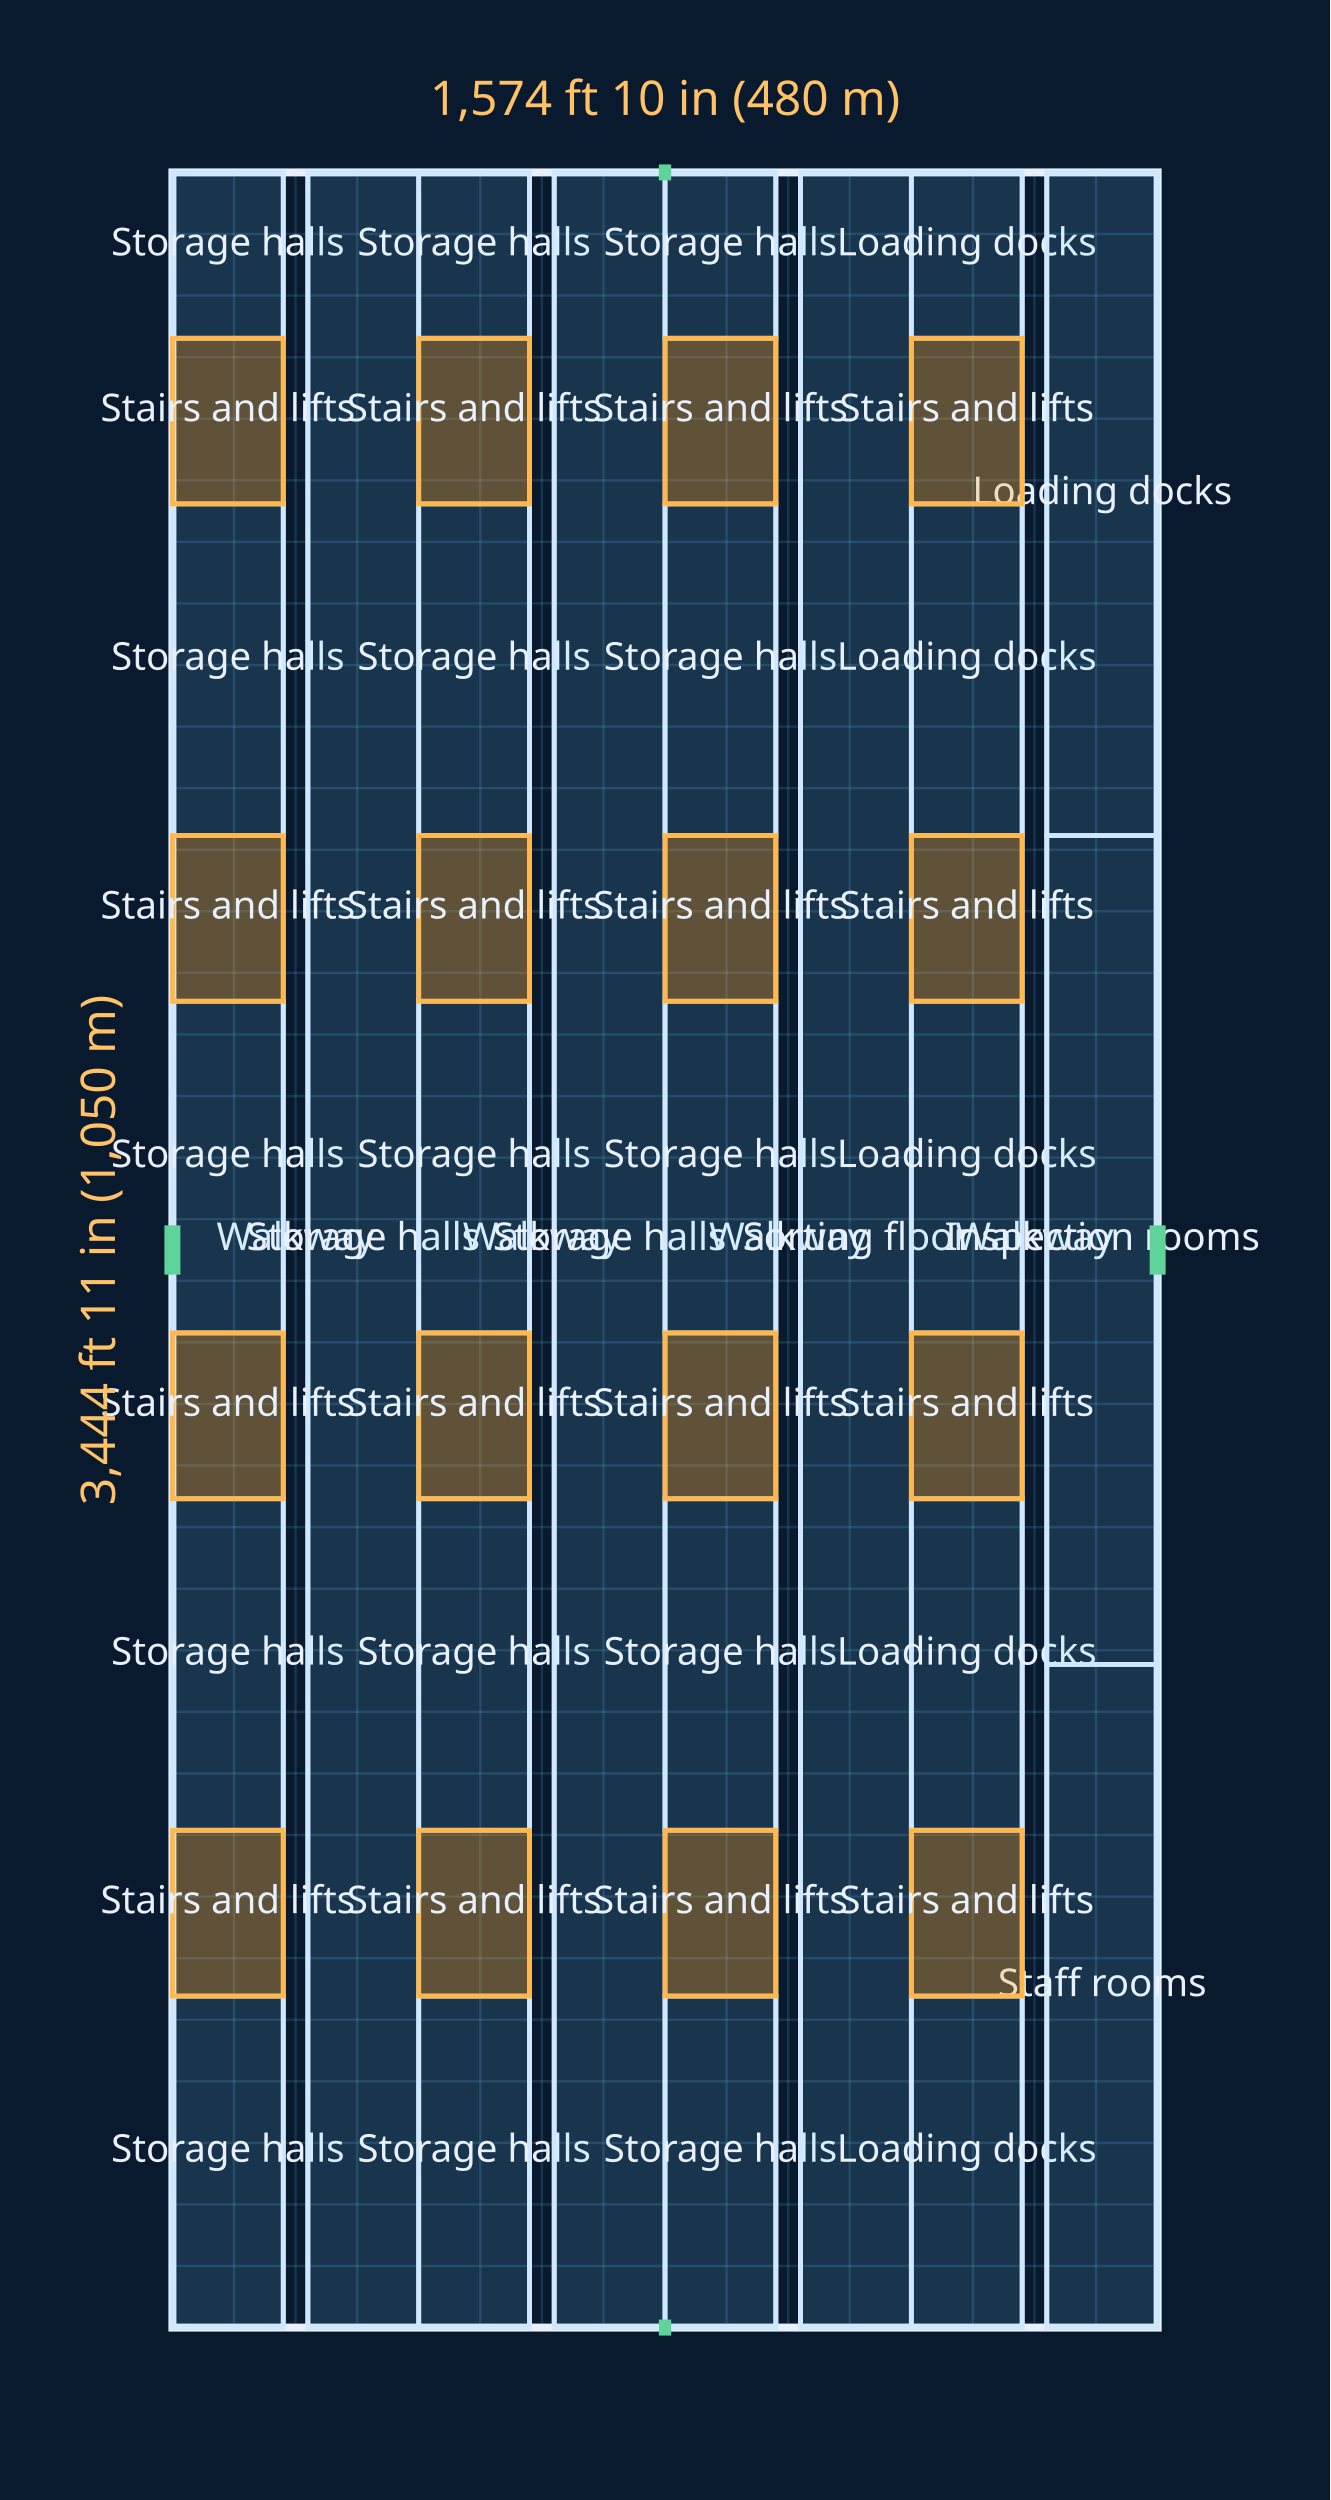
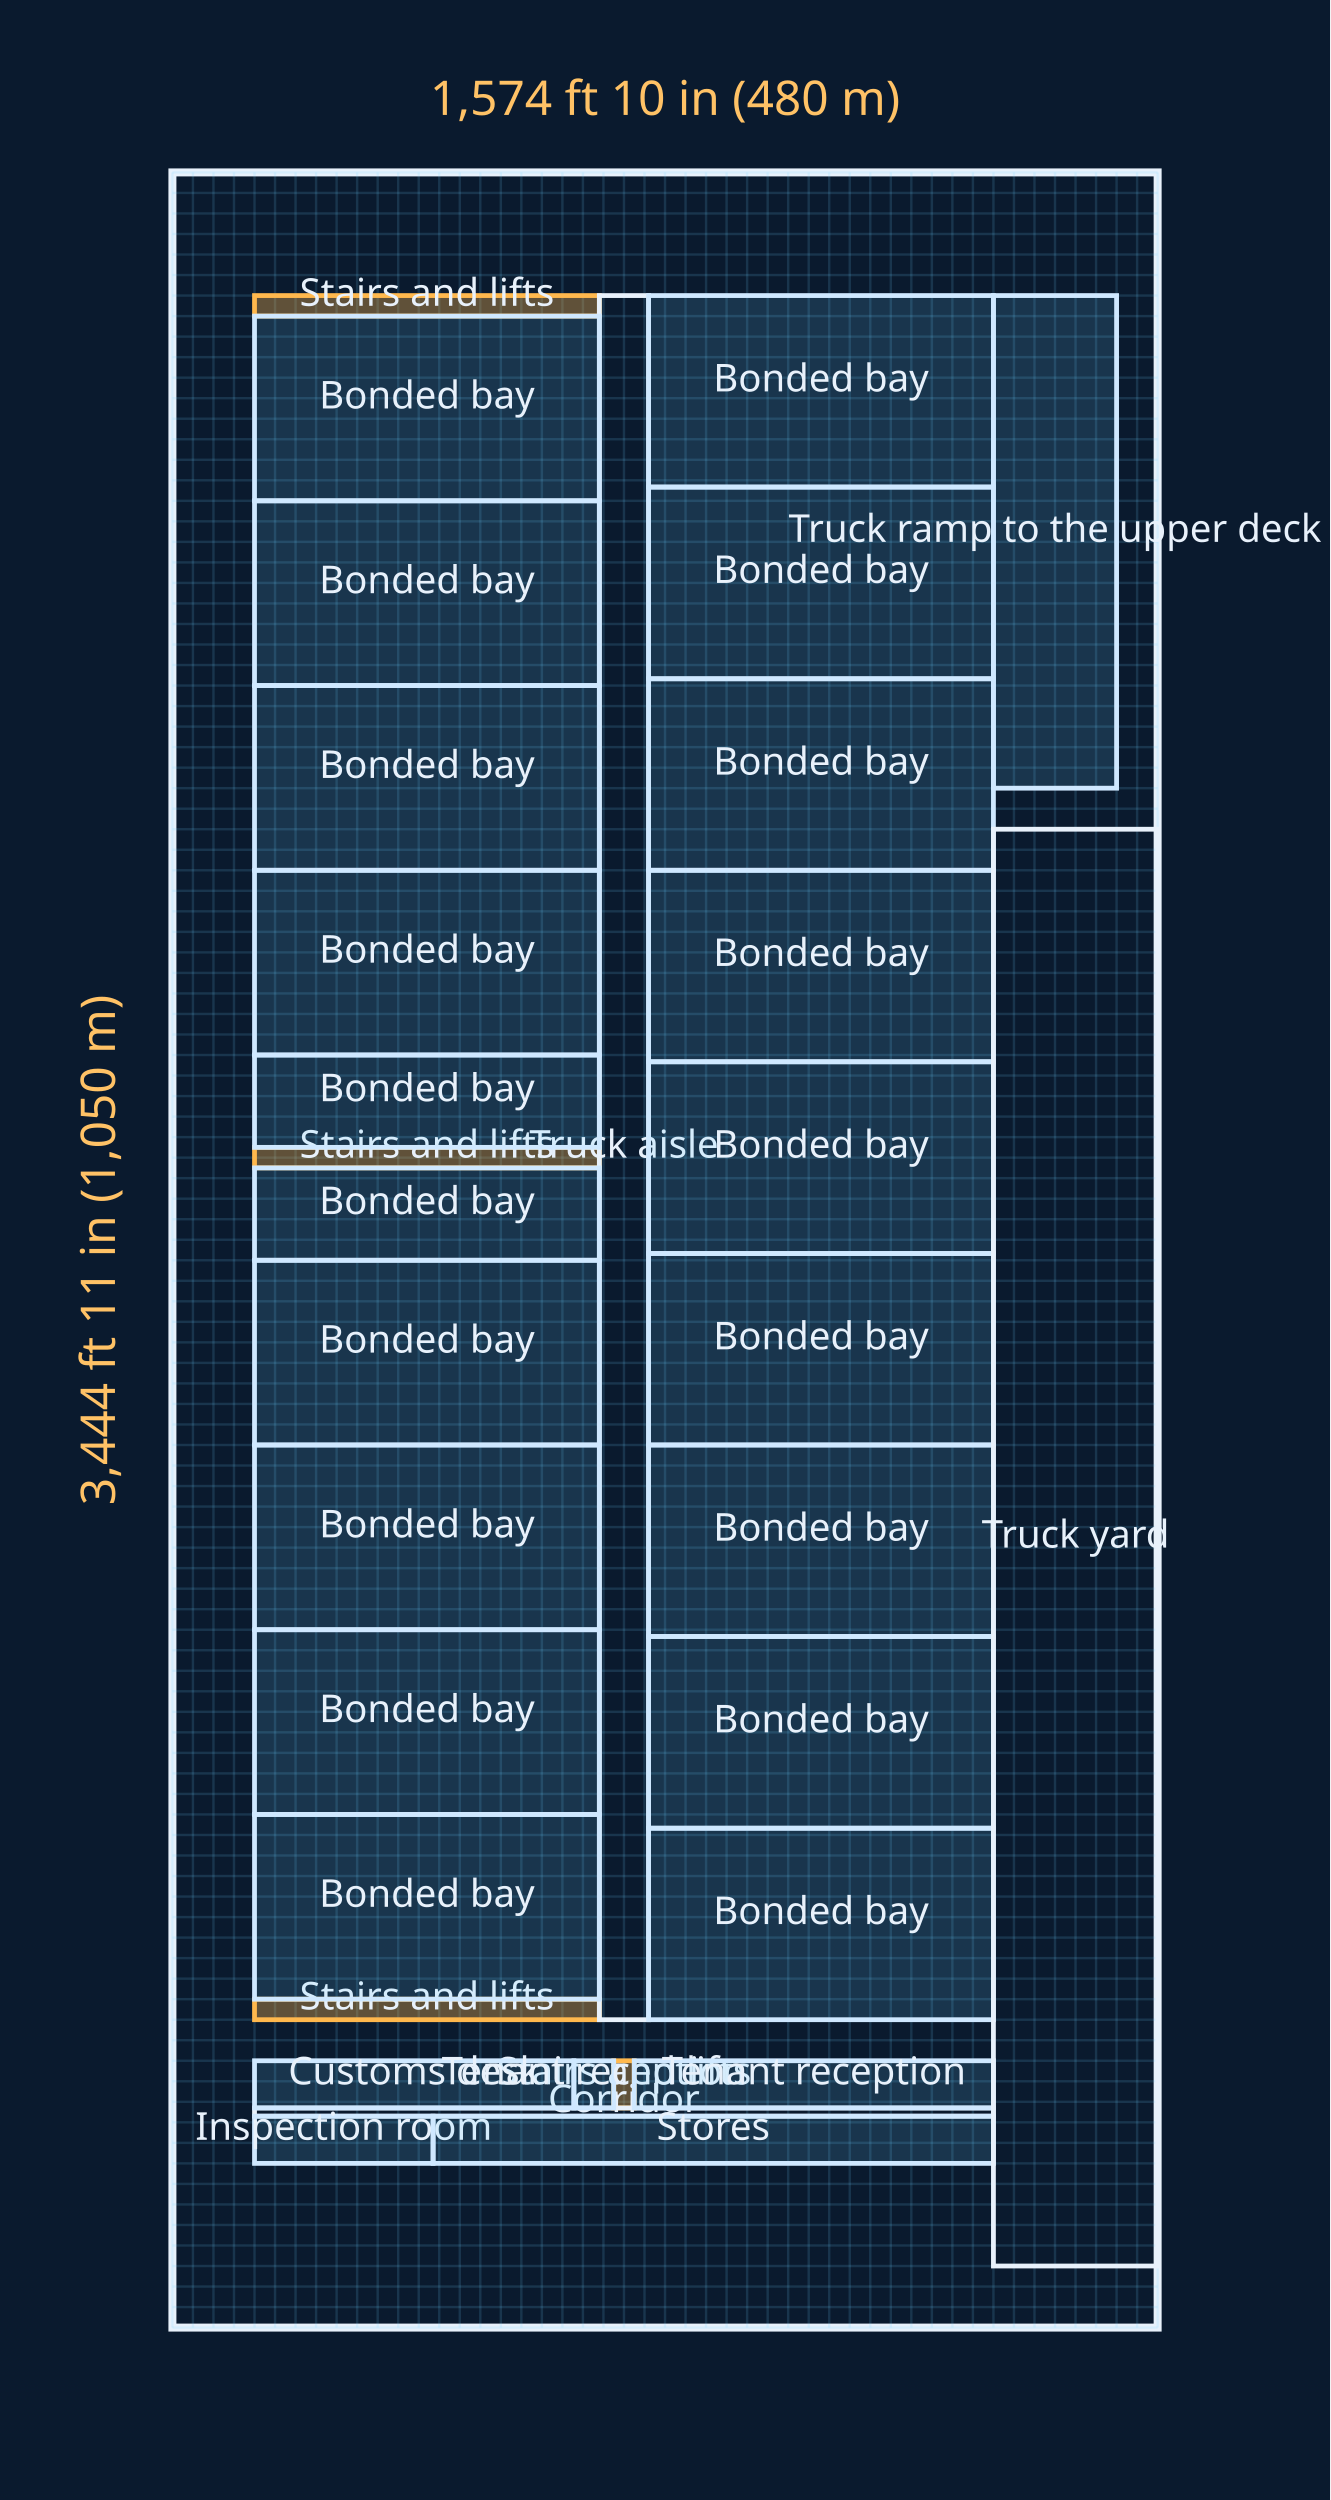
<svg xmlns="http://www.w3.org/2000/svg" viewBox="-84.0 -84.0 648.0 1218.0" font-family="Segoe UI, sans-serif">
  <rect x="-84.0" y="-84.0" width="648.0" height="1218.0" fill="#0a1a2e" />
  <rect x="0" y="0" width="480.0" height="1050.0" fill="none" stroke="#e8f1fb" stroke-width="3.89" />
  <line x1="0.0" y1="0" x2="0.0" y2="1050.0" stroke="#6fd0ff" stroke-opacity=".15" stroke-width="1.17" />
+   <line x1="10.0" y1="0" x2="10.0" y2="1050.0" stroke="#6fd0ff" stroke-opacity=".15" stroke-width="1.17" />
+   <line x1="20.0" y1="0" x2="20.0" y2="1050.0" stroke="#6fd0ff" stroke-opacity=".15" stroke-width="1.17" />
  <line x1="30.0" y1="0" x2="30.0" y2="1050.0" stroke="#6fd0ff" stroke-opacity=".15" stroke-width="1.17" />
+   <line x1="40.0" y1="0" x2="40.0" y2="1050.0" stroke="#6fd0ff" stroke-opacity=".15" stroke-width="1.17" />
+   <line x1="50.0" y1="0" x2="50.0" y2="1050.0" stroke="#6fd0ff" stroke-opacity=".15" stroke-width="1.17" />
  <line x1="60.0" y1="0" x2="60.0" y2="1050.0" stroke="#6fd0ff" stroke-opacity=".15" stroke-width="1.17" />
+   <line x1="70.0" y1="0" x2="70.0" y2="1050.0" stroke="#6fd0ff" stroke-opacity=".15" stroke-width="1.17" />
+   <line x1="80.0" y1="0" x2="80.0" y2="1050.0" stroke="#6fd0ff" stroke-opacity=".15" stroke-width="1.17" />
  <line x1="90.0" y1="0" x2="90.0" y2="1050.0" stroke="#6fd0ff" stroke-opacity=".15" stroke-width="1.17" />
+   <line x1="100.0" y1="0" x2="100.0" y2="1050.0" stroke="#6fd0ff" stroke-opacity=".15" stroke-width="1.17" />
+   <line x1="110.0" y1="0" x2="110.0" y2="1050.0" stroke="#6fd0ff" stroke-opacity=".15" stroke-width="1.17" />
  <line x1="120.0" y1="0" x2="120.0" y2="1050.0" stroke="#6fd0ff" stroke-opacity=".15" stroke-width="1.17" />
+   <line x1="130.0" y1="0" x2="130.0" y2="1050.0" stroke="#6fd0ff" stroke-opacity=".15" stroke-width="1.17" />
+   <line x1="140.0" y1="0" x2="140.0" y2="1050.0" stroke="#6fd0ff" stroke-opacity=".15" stroke-width="1.17" />
  <line x1="150.0" y1="0" x2="150.0" y2="1050.0" stroke="#6fd0ff" stroke-opacity=".15" stroke-width="1.17" />
+   <line x1="160.0" y1="0" x2="160.0" y2="1050.0" stroke="#6fd0ff" stroke-opacity=".15" stroke-width="1.17" />
+   <line x1="170.0" y1="0" x2="170.0" y2="1050.0" stroke="#6fd0ff" stroke-opacity=".15" stroke-width="1.17" />
  <line x1="180.0" y1="0" x2="180.0" y2="1050.0" stroke="#6fd0ff" stroke-opacity=".15" stroke-width="1.17" />
+   <line x1="190.0" y1="0" x2="190.0" y2="1050.0" stroke="#6fd0ff" stroke-opacity=".15" stroke-width="1.17" />
+   <line x1="200.0" y1="0" x2="200.0" y2="1050.0" stroke="#6fd0ff" stroke-opacity=".15" stroke-width="1.17" />
  <line x1="210.0" y1="0" x2="210.0" y2="1050.0" stroke="#6fd0ff" stroke-opacity=".15" stroke-width="1.17" />
+   <line x1="220.0" y1="0" x2="220.0" y2="1050.0" stroke="#6fd0ff" stroke-opacity=".15" stroke-width="1.17" />
+   <line x1="230.0" y1="0" x2="230.0" y2="1050.0" stroke="#6fd0ff" stroke-opacity=".15" stroke-width="1.17" />
  <line x1="240.0" y1="0" x2="240.0" y2="1050.0" stroke="#6fd0ff" stroke-opacity=".15" stroke-width="1.17" />
+   <line x1="250.0" y1="0" x2="250.0" y2="1050.0" stroke="#6fd0ff" stroke-opacity=".15" stroke-width="1.17" />
+   <line x1="260.0" y1="0" x2="260.0" y2="1050.0" stroke="#6fd0ff" stroke-opacity=".15" stroke-width="1.17" />
  <line x1="270.0" y1="0" x2="270.0" y2="1050.0" stroke="#6fd0ff" stroke-opacity=".15" stroke-width="1.17" />
+   <line x1="280.0" y1="0" x2="280.0" y2="1050.0" stroke="#6fd0ff" stroke-opacity=".15" stroke-width="1.17" />
+   <line x1="290.0" y1="0" x2="290.0" y2="1050.0" stroke="#6fd0ff" stroke-opacity=".15" stroke-width="1.17" />
  <line x1="300.0" y1="0" x2="300.0" y2="1050.0" stroke="#6fd0ff" stroke-opacity=".15" stroke-width="1.17" />
+   <line x1="310.0" y1="0" x2="310.0" y2="1050.0" stroke="#6fd0ff" stroke-opacity=".15" stroke-width="1.17" />
+   <line x1="320.0" y1="0" x2="320.0" y2="1050.0" stroke="#6fd0ff" stroke-opacity=".15" stroke-width="1.17" />
  <line x1="330.0" y1="0" x2="330.0" y2="1050.0" stroke="#6fd0ff" stroke-opacity=".15" stroke-width="1.17" />
+   <line x1="340.0" y1="0" x2="340.0" y2="1050.0" stroke="#6fd0ff" stroke-opacity=".15" stroke-width="1.17" />
+   <line x1="350.0" y1="0" x2="350.0" y2="1050.0" stroke="#6fd0ff" stroke-opacity=".15" stroke-width="1.17" />
  <line x1="360.0" y1="0" x2="360.0" y2="1050.0" stroke="#6fd0ff" stroke-opacity=".15" stroke-width="1.17" />
+   <line x1="370.0" y1="0" x2="370.0" y2="1050.0" stroke="#6fd0ff" stroke-opacity=".15" stroke-width="1.17" />
+   <line x1="380.0" y1="0" x2="380.0" y2="1050.0" stroke="#6fd0ff" stroke-opacity=".15" stroke-width="1.17" />
  <line x1="390.0" y1="0" x2="390.0" y2="1050.0" stroke="#6fd0ff" stroke-opacity=".15" stroke-width="1.17" />
+   <line x1="400.0" y1="0" x2="400.0" y2="1050.0" stroke="#6fd0ff" stroke-opacity=".15" stroke-width="1.17" />
+   <line x1="410.0" y1="0" x2="410.0" y2="1050.0" stroke="#6fd0ff" stroke-opacity=".15" stroke-width="1.17" />
  <line x1="420.0" y1="0" x2="420.0" y2="1050.0" stroke="#6fd0ff" stroke-opacity=".15" stroke-width="1.17" />
+   <line x1="430.0" y1="0" x2="430.0" y2="1050.0" stroke="#6fd0ff" stroke-opacity=".15" stroke-width="1.17" />
+   <line x1="440.0" y1="0" x2="440.0" y2="1050.0" stroke="#6fd0ff" stroke-opacity=".15" stroke-width="1.17" />
  <line x1="450.0" y1="0" x2="450.0" y2="1050.0" stroke="#6fd0ff" stroke-opacity=".15" stroke-width="1.17" />
+   <line x1="460.0" y1="0" x2="460.0" y2="1050.0" stroke="#6fd0ff" stroke-opacity=".15" stroke-width="1.17" />
+   <line x1="470.0" y1="0" x2="470.0" y2="1050.0" stroke="#6fd0ff" stroke-opacity=".15" stroke-width="1.17" />
  <line x1="480.0" y1="0" x2="480.0" y2="1050.0" stroke="#6fd0ff" stroke-opacity=".15" stroke-width="1.17" />
  <line x1="0" y1="0.0" x2="480.0" y2="0.0" stroke="#6fd0ff" stroke-opacity=".15" stroke-width="1.17" />
+   <line x1="0" y1="10.0" x2="480.0" y2="10.0" stroke="#6fd0ff" stroke-opacity=".15" stroke-width="1.17" />
+   <line x1="0" y1="20.0" x2="480.0" y2="20.0" stroke="#6fd0ff" stroke-opacity=".15" stroke-width="1.17" />
  <line x1="0" y1="30.0" x2="480.0" y2="30.0" stroke="#6fd0ff" stroke-opacity=".15" stroke-width="1.17" />
+   <line x1="0" y1="40.0" x2="480.0" y2="40.0" stroke="#6fd0ff" stroke-opacity=".15" stroke-width="1.17" />
+   <line x1="0" y1="50.0" x2="480.0" y2="50.0" stroke="#6fd0ff" stroke-opacity=".15" stroke-width="1.17" />
  <line x1="0" y1="60.0" x2="480.0" y2="60.0" stroke="#6fd0ff" stroke-opacity=".15" stroke-width="1.17" />
+   <line x1="0" y1="70.0" x2="480.0" y2="70.0" stroke="#6fd0ff" stroke-opacity=".15" stroke-width="1.17" />
+   <line x1="0" y1="80.0" x2="480.0" y2="80.0" stroke="#6fd0ff" stroke-opacity=".15" stroke-width="1.17" />
  <line x1="0" y1="90.0" x2="480.0" y2="90.0" stroke="#6fd0ff" stroke-opacity=".15" stroke-width="1.17" />
+   <line x1="0" y1="100.0" x2="480.0" y2="100.0" stroke="#6fd0ff" stroke-opacity=".15" stroke-width="1.17" />
+   <line x1="0" y1="110.0" x2="480.0" y2="110.0" stroke="#6fd0ff" stroke-opacity=".15" stroke-width="1.17" />
  <line x1="0" y1="120.0" x2="480.0" y2="120.0" stroke="#6fd0ff" stroke-opacity=".15" stroke-width="1.17" />
+   <line x1="0" y1="130.0" x2="480.0" y2="130.0" stroke="#6fd0ff" stroke-opacity=".15" stroke-width="1.17" />
+   <line x1="0" y1="140.0" x2="480.0" y2="140.0" stroke="#6fd0ff" stroke-opacity=".15" stroke-width="1.17" />
  <line x1="0" y1="150.0" x2="480.0" y2="150.0" stroke="#6fd0ff" stroke-opacity=".15" stroke-width="1.17" />
+   <line x1="0" y1="160.0" x2="480.0" y2="160.0" stroke="#6fd0ff" stroke-opacity=".15" stroke-width="1.17" />
+   <line x1="0" y1="170.0" x2="480.0" y2="170.0" stroke="#6fd0ff" stroke-opacity=".15" stroke-width="1.17" />
  <line x1="0" y1="180.0" x2="480.0" y2="180.0" stroke="#6fd0ff" stroke-opacity=".15" stroke-width="1.17" />
+   <line x1="0" y1="190.0" x2="480.0" y2="190.0" stroke="#6fd0ff" stroke-opacity=".15" stroke-width="1.17" />
+   <line x1="0" y1="200.0" x2="480.0" y2="200.0" stroke="#6fd0ff" stroke-opacity=".15" stroke-width="1.17" />
  <line x1="0" y1="210.0" x2="480.0" y2="210.0" stroke="#6fd0ff" stroke-opacity=".15" stroke-width="1.17" />
+   <line x1="0" y1="220.0" x2="480.0" y2="220.0" stroke="#6fd0ff" stroke-opacity=".15" stroke-width="1.17" />
+   <line x1="0" y1="230.0" x2="480.0" y2="230.0" stroke="#6fd0ff" stroke-opacity=".15" stroke-width="1.17" />
  <line x1="0" y1="240.0" x2="480.0" y2="240.0" stroke="#6fd0ff" stroke-opacity=".15" stroke-width="1.17" />
+   <line x1="0" y1="250.0" x2="480.0" y2="250.0" stroke="#6fd0ff" stroke-opacity=".15" stroke-width="1.17" />
+   <line x1="0" y1="260.0" x2="480.0" y2="260.0" stroke="#6fd0ff" stroke-opacity=".15" stroke-width="1.17" />
  <line x1="0" y1="270.0" x2="480.0" y2="270.0" stroke="#6fd0ff" stroke-opacity=".15" stroke-width="1.17" />
+   <line x1="0" y1="280.0" x2="480.0" y2="280.0" stroke="#6fd0ff" stroke-opacity=".15" stroke-width="1.17" />
+   <line x1="0" y1="290.0" x2="480.0" y2="290.0" stroke="#6fd0ff" stroke-opacity=".15" stroke-width="1.17" />
  <line x1="0" y1="300.0" x2="480.0" y2="300.0" stroke="#6fd0ff" stroke-opacity=".15" stroke-width="1.17" />
+   <line x1="0" y1="310.0" x2="480.0" y2="310.0" stroke="#6fd0ff" stroke-opacity=".15" stroke-width="1.17" />
+   <line x1="0" y1="320.0" x2="480.0" y2="320.0" stroke="#6fd0ff" stroke-opacity=".15" stroke-width="1.17" />
  <line x1="0" y1="330.0" x2="480.0" y2="330.0" stroke="#6fd0ff" stroke-opacity=".15" stroke-width="1.17" />
+   <line x1="0" y1="340.0" x2="480.0" y2="340.0" stroke="#6fd0ff" stroke-opacity=".15" stroke-width="1.17" />
+   <line x1="0" y1="350.0" x2="480.0" y2="350.0" stroke="#6fd0ff" stroke-opacity=".15" stroke-width="1.17" />
  <line x1="0" y1="360.0" x2="480.0" y2="360.0" stroke="#6fd0ff" stroke-opacity=".15" stroke-width="1.17" />
+   <line x1="0" y1="370.0" x2="480.0" y2="370.0" stroke="#6fd0ff" stroke-opacity=".15" stroke-width="1.17" />
+   <line x1="0" y1="380.0" x2="480.0" y2="380.0" stroke="#6fd0ff" stroke-opacity=".15" stroke-width="1.17" />
  <line x1="0" y1="390.0" x2="480.0" y2="390.0" stroke="#6fd0ff" stroke-opacity=".15" stroke-width="1.17" />
+   <line x1="0" y1="400.0" x2="480.0" y2="400.0" stroke="#6fd0ff" stroke-opacity=".15" stroke-width="1.17" />
+   <line x1="0" y1="410.0" x2="480.0" y2="410.0" stroke="#6fd0ff" stroke-opacity=".15" stroke-width="1.17" />
  <line x1="0" y1="420.0" x2="480.0" y2="420.0" stroke="#6fd0ff" stroke-opacity=".15" stroke-width="1.17" />
+   <line x1="0" y1="430.0" x2="480.0" y2="430.0" stroke="#6fd0ff" stroke-opacity=".15" stroke-width="1.17" />
+   <line x1="0" y1="440.0" x2="480.0" y2="440.0" stroke="#6fd0ff" stroke-opacity=".15" stroke-width="1.17" />
  <line x1="0" y1="450.0" x2="480.0" y2="450.0" stroke="#6fd0ff" stroke-opacity=".15" stroke-width="1.17" />
+   <line x1="0" y1="460.0" x2="480.0" y2="460.0" stroke="#6fd0ff" stroke-opacity=".15" stroke-width="1.17" />
+   <line x1="0" y1="470.0" x2="480.0" y2="470.0" stroke="#6fd0ff" stroke-opacity=".15" stroke-width="1.17" />
  <line x1="0" y1="480.0" x2="480.0" y2="480.0" stroke="#6fd0ff" stroke-opacity=".15" stroke-width="1.17" />
+   <line x1="0" y1="490.0" x2="480.0" y2="490.0" stroke="#6fd0ff" stroke-opacity=".15" stroke-width="1.17" />
+   <line x1="0" y1="500.0" x2="480.0" y2="500.0" stroke="#6fd0ff" stroke-opacity=".15" stroke-width="1.17" />
  <line x1="0" y1="510.0" x2="480.0" y2="510.0" stroke="#6fd0ff" stroke-opacity=".15" stroke-width="1.17" />
+   <line x1="0" y1="520.0" x2="480.0" y2="520.0" stroke="#6fd0ff" stroke-opacity=".15" stroke-width="1.17" />
+   <line x1="0" y1="530.0" x2="480.0" y2="530.0" stroke="#6fd0ff" stroke-opacity=".15" stroke-width="1.17" />
  <line x1="0" y1="540.0" x2="480.0" y2="540.0" stroke="#6fd0ff" stroke-opacity=".15" stroke-width="1.17" />
+   <line x1="0" y1="550.0" x2="480.0" y2="550.0" stroke="#6fd0ff" stroke-opacity=".15" stroke-width="1.17" />
+   <line x1="0" y1="560.0" x2="480.0" y2="560.0" stroke="#6fd0ff" stroke-opacity=".15" stroke-width="1.17" />
  <line x1="0" y1="570.0" x2="480.0" y2="570.0" stroke="#6fd0ff" stroke-opacity=".15" stroke-width="1.17" />
+   <line x1="0" y1="580.0" x2="480.0" y2="580.0" stroke="#6fd0ff" stroke-opacity=".15" stroke-width="1.17" />
+   <line x1="0" y1="590.0" x2="480.0" y2="590.0" stroke="#6fd0ff" stroke-opacity=".15" stroke-width="1.17" />
  <line x1="0" y1="600.0" x2="480.0" y2="600.0" stroke="#6fd0ff" stroke-opacity=".15" stroke-width="1.17" />
+   <line x1="0" y1="610.0" x2="480.0" y2="610.0" stroke="#6fd0ff" stroke-opacity=".15" stroke-width="1.17" />
+   <line x1="0" y1="620.0" x2="480.0" y2="620.0" stroke="#6fd0ff" stroke-opacity=".15" stroke-width="1.17" />
  <line x1="0" y1="630.0" x2="480.0" y2="630.0" stroke="#6fd0ff" stroke-opacity=".15" stroke-width="1.17" />
+   <line x1="0" y1="640.0" x2="480.0" y2="640.0" stroke="#6fd0ff" stroke-opacity=".15" stroke-width="1.17" />
+   <line x1="0" y1="650.0" x2="480.0" y2="650.0" stroke="#6fd0ff" stroke-opacity=".15" stroke-width="1.17" />
  <line x1="0" y1="660.0" x2="480.0" y2="660.0" stroke="#6fd0ff" stroke-opacity=".15" stroke-width="1.17" />
+   <line x1="0" y1="670.0" x2="480.0" y2="670.0" stroke="#6fd0ff" stroke-opacity=".15" stroke-width="1.17" />
+   <line x1="0" y1="680.0" x2="480.0" y2="680.0" stroke="#6fd0ff" stroke-opacity=".15" stroke-width="1.17" />
  <line x1="0" y1="690.0" x2="480.0" y2="690.0" stroke="#6fd0ff" stroke-opacity=".15" stroke-width="1.17" />
+   <line x1="0" y1="700.0" x2="480.0" y2="700.0" stroke="#6fd0ff" stroke-opacity=".15" stroke-width="1.17" />
+   <line x1="0" y1="710.0" x2="480.0" y2="710.0" stroke="#6fd0ff" stroke-opacity=".15" stroke-width="1.17" />
  <line x1="0" y1="720.0" x2="480.0" y2="720.0" stroke="#6fd0ff" stroke-opacity=".15" stroke-width="1.17" />
+   <line x1="0" y1="730.0" x2="480.0" y2="730.0" stroke="#6fd0ff" stroke-opacity=".15" stroke-width="1.17" />
+   <line x1="0" y1="740.0" x2="480.0" y2="740.0" stroke="#6fd0ff" stroke-opacity=".15" stroke-width="1.17" />
  <line x1="0" y1="750.0" x2="480.0" y2="750.0" stroke="#6fd0ff" stroke-opacity=".15" stroke-width="1.17" />
+   <line x1="0" y1="760.0" x2="480.0" y2="760.0" stroke="#6fd0ff" stroke-opacity=".15" stroke-width="1.17" />
+   <line x1="0" y1="770.0" x2="480.0" y2="770.0" stroke="#6fd0ff" stroke-opacity=".15" stroke-width="1.17" />
  <line x1="0" y1="780.0" x2="480.0" y2="780.0" stroke="#6fd0ff" stroke-opacity=".15" stroke-width="1.17" />
+   <line x1="0" y1="790.0" x2="480.0" y2="790.0" stroke="#6fd0ff" stroke-opacity=".15" stroke-width="1.17" />
+   <line x1="0" y1="800.0" x2="480.0" y2="800.0" stroke="#6fd0ff" stroke-opacity=".15" stroke-width="1.17" />
  <line x1="0" y1="810.0" x2="480.0" y2="810.0" stroke="#6fd0ff" stroke-opacity=".15" stroke-width="1.17" />
+   <line x1="0" y1="820.0" x2="480.0" y2="820.0" stroke="#6fd0ff" stroke-opacity=".15" stroke-width="1.17" />
+   <line x1="0" y1="830.0" x2="480.0" y2="830.0" stroke="#6fd0ff" stroke-opacity=".15" stroke-width="1.17" />
  <line x1="0" y1="840.0" x2="480.0" y2="840.0" stroke="#6fd0ff" stroke-opacity=".15" stroke-width="1.17" />
+   <line x1="0" y1="850.0" x2="480.0" y2="850.0" stroke="#6fd0ff" stroke-opacity=".15" stroke-width="1.17" />
+   <line x1="0" y1="860.0" x2="480.0" y2="860.0" stroke="#6fd0ff" stroke-opacity=".15" stroke-width="1.17" />
  <line x1="0" y1="870.0" x2="480.0" y2="870.0" stroke="#6fd0ff" stroke-opacity=".15" stroke-width="1.17" />
+   <line x1="0" y1="880.0" x2="480.0" y2="880.0" stroke="#6fd0ff" stroke-opacity=".15" stroke-width="1.17" />
+   <line x1="0" y1="890.0" x2="480.0" y2="890.0" stroke="#6fd0ff" stroke-opacity=".15" stroke-width="1.17" />
  <line x1="0" y1="900.0" x2="480.0" y2="900.0" stroke="#6fd0ff" stroke-opacity=".15" stroke-width="1.17" />
+   <line x1="0" y1="910.0" x2="480.0" y2="910.0" stroke="#6fd0ff" stroke-opacity=".15" stroke-width="1.17" />
+   <line x1="0" y1="920.0" x2="480.0" y2="920.0" stroke="#6fd0ff" stroke-opacity=".15" stroke-width="1.17" />
  <line x1="0" y1="930.0" x2="480.0" y2="930.0" stroke="#6fd0ff" stroke-opacity=".15" stroke-width="1.17" />
+   <line x1="0" y1="940.0" x2="480.0" y2="940.0" stroke="#6fd0ff" stroke-opacity=".15" stroke-width="1.17" />
+   <line x1="0" y1="950.0" x2="480.0" y2="950.0" stroke="#6fd0ff" stroke-opacity=".15" stroke-width="1.17" />
  <line x1="0" y1="960.0" x2="480.0" y2="960.0" stroke="#6fd0ff" stroke-opacity=".15" stroke-width="1.17" />
+   <line x1="0" y1="970.0" x2="480.0" y2="970.0" stroke="#6fd0ff" stroke-opacity=".15" stroke-width="1.17" />
+   <line x1="0" y1="980.0" x2="480.0" y2="980.0" stroke="#6fd0ff" stroke-opacity=".15" stroke-width="1.17" />
  <line x1="0" y1="990.0" x2="480.0" y2="990.0" stroke="#6fd0ff" stroke-opacity=".15" stroke-width="1.17" />
+   <line x1="0" y1="1000.0" x2="480.0" y2="1000.0" stroke="#6fd0ff" stroke-opacity=".15" stroke-width="1.17" />
+   <line x1="0" y1="1010.0" x2="480.0" y2="1010.0" stroke="#6fd0ff" stroke-opacity=".15" stroke-width="1.17" />
  <line x1="0" y1="1020.0" x2="480.0" y2="1020.0" stroke="#6fd0ff" stroke-opacity=".15" stroke-width="1.17" />
+   <line x1="0" y1="1030.0" x2="480.0" y2="1030.0" stroke="#6fd0ff" stroke-opacity=".15" stroke-width="1.17" />
+   <line x1="0" y1="1040.0" x2="480.0" y2="1040.0" stroke="#6fd0ff" stroke-opacity=".15" stroke-width="1.17" />
  <line x1="0" y1="1050.0" x2="480.0" y2="1050.0" stroke="#6fd0ff" stroke-opacity=".15" stroke-width="1.17" />
-   <polygon points="54.0,0.0 54.0,1050.0 66.0,1050.0 66.0,0.0" fill="none" stroke="#e8f1fb" stroke-width="2.33" />
-   <text x="60.0" y="525.0" font-size="18.7" fill="#e8f1fb" text-anchor="middle">Walkway</text>
-   <polygon points="174.0,0.0 174.0,1050.0 186.0,1050.0 186.0,0.0" fill="none" stroke="#e8f1fb" stroke-width="2.33" />
-   <text x="180.0" y="525.0" font-size="18.7" fill="#e8f1fb" text-anchor="middle">Walkway</text>
-   <polygon points="294.0,0.0 294.0,1050.0 306.0,1050.0 306.0,0.0" fill="none" stroke="#e8f1fb" stroke-width="2.33" />
-   <text x="300.0" y="525.0" font-size="18.7" fill="#e8f1fb" text-anchor="middle">Walkway</text>
-   <polygon points="414.0,0.0 414.0,1050.0 426.0,1050.0 426.0,0.0" fill="none" stroke="#e8f1fb" stroke-width="2.33" />
-   <text x="420.0" y="525.0" font-size="18.7" fill="#e8f1fb" text-anchor="middle">Walkway</text>
-   <polygon points="0.0,0.0 0.0,80.8 54.0,80.8 54.0,0.0" fill="rgba(111,208,255,.15)" stroke="#cfe8ff" stroke-width="2.33" />
-   <text x="27.0" y="40.4" font-size="18.7" fill="#e8f1fb" text-anchor="middle">Storage halls</text>
-   <polygon points="0.0,161.5 0.0,323.1 54.0,323.1 54.0,161.5" fill="rgba(111,208,255,.15)" stroke="#cfe8ff" stroke-width="2.33" />
-   <text x="27.0" y="242.3" font-size="18.7" fill="#e8f1fb" text-anchor="middle">Storage halls</text>
-   <polygon points="0.0,403.8 0.0,565.4 54.0,565.4 54.0,403.8" fill="rgba(111,208,255,.15)" stroke="#cfe8ff" stroke-width="2.33" />
-   <text x="27.0" y="484.6" font-size="18.7" fill="#e8f1fb" text-anchor="middle">Storage halls</text>
-   <polygon points="0.0,646.2 0.0,807.7 54.0,807.7 54.0,646.2" fill="rgba(111,208,255,.15)" stroke="#cfe8ff" stroke-width="2.33" />
-   <text x="27.0" y="727.0" font-size="18.7" fill="#e8f1fb" text-anchor="middle">Storage halls</text>
-   <polygon points="0.0,888.5 0.0,1050.0 54.0,1050.0 54.0,888.5" fill="rgba(111,208,255,.15)" stroke="#cfe8ff" stroke-width="2.33" />
-   <text x="27.0" y="969.2" font-size="18.7" fill="#e8f1fb" text-anchor="middle">Storage halls</text>
-   <polygon points="66.0,0.0 66.0,1050.0 120.0,1050.0 120.0,0.0" fill="rgba(111,208,255,.15)" stroke="#cfe8ff" stroke-width="2.33" />
-   <text x="93.0" y="525.0" font-size="18.7" fill="#e8f1fb" text-anchor="middle">Storage halls</text>
-   <polygon points="120.0,0.0 120.0,80.8 174.0,80.8 174.0,0.0" fill="rgba(111,208,255,.15)" stroke="#cfe8ff" stroke-width="2.33" />
-   <text x="147.0" y="40.4" font-size="18.7" fill="#e8f1fb" text-anchor="middle">Storage halls</text>
-   <polygon points="120.0,161.5 120.0,323.1 174.0,323.1 174.0,161.5" fill="rgba(111,208,255,.15)" stroke="#cfe8ff" stroke-width="2.33" />
-   <text x="147.0" y="242.3" font-size="18.7" fill="#e8f1fb" text-anchor="middle">Storage halls</text>
-   <polygon points="120.0,403.8 120.0,565.4 174.0,565.4 174.0,403.8" fill="rgba(111,208,255,.15)" stroke="#cfe8ff" stroke-width="2.33" />
-   <text x="147.0" y="484.6" font-size="18.7" fill="#e8f1fb" text-anchor="middle">Storage halls</text>
-   <polygon points="120.0,646.2 120.0,807.7 174.0,807.7 174.0,646.2" fill="rgba(111,208,255,.15)" stroke="#cfe8ff" stroke-width="2.33" />
-   <text x="147.0" y="727.0" font-size="18.7" fill="#e8f1fb" text-anchor="middle">Storage halls</text>
-   <polygon points="120.0,888.5 120.0,1050.0 174.0,1050.0 174.0,888.5" fill="rgba(111,208,255,.15)" stroke="#cfe8ff" stroke-width="2.33" />
-   <text x="147.0" y="969.2" font-size="18.7" fill="#e8f1fb" text-anchor="middle">Storage halls</text>
-   <polygon points="186.0,0.0 186.0,1050.0 240.0,1050.0 240.0,0.0" fill="rgba(111,208,255,.15)" stroke="#cfe8ff" stroke-width="2.33" />
-   <text x="213.0" y="525.0" font-size="18.7" fill="#e8f1fb" text-anchor="middle">Storage halls</text>
-   <polygon points="240.0,0.0 240.0,80.8 294.0,80.8 294.0,0.0" fill="rgba(111,208,255,.15)" stroke="#cfe8ff" stroke-width="2.33" />
-   <text x="267.0" y="40.4" font-size="18.7" fill="#e8f1fb" text-anchor="middle">Storage halls</text>
-   <polygon points="240.0,161.5 240.0,323.1 294.0,323.1 294.0,161.5" fill="rgba(111,208,255,.15)" stroke="#cfe8ff" stroke-width="2.33" />
-   <text x="267.0" y="242.3" font-size="18.7" fill="#e8f1fb" text-anchor="middle">Storage halls</text>
-   <polygon points="240.0,403.8 240.0,565.4 294.0,565.4 294.0,403.8" fill="rgba(111,208,255,.15)" stroke="#cfe8ff" stroke-width="2.33" />
-   <text x="267.0" y="484.6" font-size="18.7" fill="#e8f1fb" text-anchor="middle">Storage halls</text>
-   <polygon points="240.0,646.2 240.0,807.7 294.0,807.7 294.0,646.2" fill="rgba(111,208,255,.15)" stroke="#cfe8ff" stroke-width="2.33" />
-   <text x="267.0" y="727.0" font-size="18.7" fill="#e8f1fb" text-anchor="middle">Storage halls</text>
-   <polygon points="240.0,888.5 240.0,1050.0 294.0,1050.0 294.0,888.5" fill="rgba(111,208,255,.15)" stroke="#cfe8ff" stroke-width="2.33" />
-   <text x="267.0" y="969.2" font-size="18.7" fill="#e8f1fb" text-anchor="middle">Storage halls</text>
-   <polygon points="306.0,0.0 306.0,1050.0 360.0,1050.0 360.0,0.0" fill="rgba(111,208,255,.15)" stroke="#cfe8ff" stroke-width="2.33" />
-   <text x="333.0" y="525.0" font-size="18.7" fill="#e8f1fb" text-anchor="middle">Sorting floor</text>
-   <polygon points="360.0,0.0 360.0,80.8 414.0,80.8 414.0,0.0" fill="rgba(111,208,255,.15)" stroke="#cfe8ff" stroke-width="2.33" />
-   <text x="387.0" y="40.4" font-size="18.7" fill="#e8f1fb" text-anchor="middle">Loading docks</text>
-   <polygon points="360.0,161.5 360.0,323.1 414.0,323.1 414.0,161.5" fill="rgba(111,208,255,.15)" stroke="#cfe8ff" stroke-width="2.33" />
-   <text x="387.0" y="242.3" font-size="18.7" fill="#e8f1fb" text-anchor="middle">Loading docks</text>
-   <polygon points="360.0,403.8 360.0,565.4 414.0,565.4 414.0,403.8" fill="rgba(111,208,255,.15)" stroke="#cfe8ff" stroke-width="2.33" />
-   <text x="387.0" y="484.6" font-size="18.7" fill="#e8f1fb" text-anchor="middle">Loading docks</text>
-   <polygon points="360.0,646.2 360.0,807.7 414.0,807.7 414.0,646.2" fill="rgba(111,208,255,.15)" stroke="#cfe8ff" stroke-width="2.33" />
-   <text x="387.0" y="727.0" font-size="18.7" fill="#e8f1fb" text-anchor="middle">Loading docks</text>
-   <polygon points="360.0,888.5 360.0,1050.0 414.0,1050.0 414.0,888.5" fill="rgba(111,208,255,.15)" stroke="#cfe8ff" stroke-width="2.33" />
-   <text x="387.0" y="969.2" font-size="18.7" fill="#e8f1fb" text-anchor="middle">Loading docks</text>
-   <polygon points="426.0,0.0 426.0,323.1 480.0,323.1 480.0,0.0" fill="rgba(111,208,255,.15)" stroke="#cfe8ff" stroke-width="2.33" />
-   <text x="453.0" y="161.6" font-size="18.7" fill="#e8f1fb" text-anchor="middle">Loading docks</text>
-   <polygon points="426.0,323.1 426.0,726.9 480.0,726.9 480.0,323.1" fill="rgba(111,208,255,.15)" stroke="#cfe8ff" stroke-width="2.33" />
-   <text x="453.0" y="525.0" font-size="18.7" fill="#e8f1fb" text-anchor="middle">Inspection rooms</text>
-   <polygon points="426.0,726.9 426.0,1050.0 480.0,1050.0 480.0,726.9" fill="rgba(111,208,255,.15)" stroke="#cfe8ff" stroke-width="2.33" />
-   <text x="453.0" y="888.5" font-size="18.7" fill="#e8f1fb" text-anchor="middle">Staff rooms</text>
-   <polygon points="0.0,80.8 0.0,161.5 54.0,161.5 54.0,80.8" fill="rgba(255,184,77,.35)" stroke="#ffb84d" stroke-width="2.33" />
-   <text x="27.0" y="121.2" font-size="18.7" fill="#e8f1fb" text-anchor="middle">Stairs and lifts</text>
-   <polygon points="0.0,323.1 0.0,403.8 54.0,403.8 54.0,323.1" fill="rgba(255,184,77,.35)" stroke="#ffb84d" stroke-width="2.33" />
-   <text x="27.0" y="363.5" font-size="18.7" fill="#e8f1fb" text-anchor="middle">Stairs and lifts</text>
-   <polygon points="0.0,565.4 0.0,646.2 54.0,646.2 54.0,565.4" fill="rgba(255,184,77,.35)" stroke="#ffb84d" stroke-width="2.33" />
-   <text x="27.0" y="605.8" font-size="18.7" fill="#e8f1fb" text-anchor="middle">Stairs and lifts</text>
-   <polygon points="0.0,807.7 0.0,888.5 54.0,888.5 54.0,807.7" fill="rgba(255,184,77,.35)" stroke="#ffb84d" stroke-width="2.33" />
-   <text x="27.0" y="848.1" font-size="18.7" fill="#e8f1fb" text-anchor="middle">Stairs and lifts</text>
-   <polygon points="120.0,80.8 120.0,161.5 174.0,161.5 174.0,80.8" fill="rgba(255,184,77,.35)" stroke="#ffb84d" stroke-width="2.33" />
-   <text x="147.0" y="121.2" font-size="18.7" fill="#e8f1fb" text-anchor="middle">Stairs and lifts</text>
-   <polygon points="120.0,323.1 120.0,403.8 174.0,403.8 174.0,323.1" fill="rgba(255,184,77,.35)" stroke="#ffb84d" stroke-width="2.33" />
-   <text x="147.0" y="363.5" font-size="18.7" fill="#e8f1fb" text-anchor="middle">Stairs and lifts</text>
-   <polygon points="120.0,565.4 120.0,646.2 174.0,646.2 174.0,565.4" fill="rgba(255,184,77,.35)" stroke="#ffb84d" stroke-width="2.33" />
-   <text x="147.0" y="605.8" font-size="18.7" fill="#e8f1fb" text-anchor="middle">Stairs and lifts</text>
-   <polygon points="120.0,807.7 120.0,888.5 174.0,888.5 174.0,807.7" fill="rgba(255,184,77,.35)" stroke="#ffb84d" stroke-width="2.33" />
-   <text x="147.0" y="848.1" font-size="18.7" fill="#e8f1fb" text-anchor="middle">Stairs and lifts</text>
-   <polygon points="240.0,80.8 240.0,161.5 294.0,161.5 294.0,80.8" fill="rgba(255,184,77,.35)" stroke="#ffb84d" stroke-width="2.33" />
-   <text x="267.0" y="121.2" font-size="18.7" fill="#e8f1fb" text-anchor="middle">Stairs and lifts</text>
-   <polygon points="240.0,323.1 240.0,403.8 294.0,403.8 294.0,323.1" fill="rgba(255,184,77,.35)" stroke="#ffb84d" stroke-width="2.33" />
-   <text x="267.0" y="363.5" font-size="18.7" fill="#e8f1fb" text-anchor="middle">Stairs and lifts</text>
-   <polygon points="240.0,565.4 240.0,646.2 294.0,646.2 294.0,565.4" fill="rgba(255,184,77,.35)" stroke="#ffb84d" stroke-width="2.33" />
-   <text x="267.0" y="605.8" font-size="18.7" fill="#e8f1fb" text-anchor="middle">Stairs and lifts</text>
-   <polygon points="240.0,807.7 240.0,888.5 294.0,888.5 294.0,807.7" fill="rgba(255,184,77,.35)" stroke="#ffb84d" stroke-width="2.33" />
-   <text x="267.0" y="848.1" font-size="18.7" fill="#e8f1fb" text-anchor="middle">Stairs and lifts</text>
-   <polygon points="360.0,80.8 360.0,161.5 414.0,161.5 414.0,80.8" fill="rgba(255,184,77,.35)" stroke="#ffb84d" stroke-width="2.33" />
-   <text x="387.0" y="121.2" font-size="18.7" fill="#e8f1fb" text-anchor="middle">Stairs and lifts</text>
-   <polygon points="360.0,323.1 360.0,403.8 414.0,403.8 414.0,323.1" fill="rgba(255,184,77,.35)" stroke="#ffb84d" stroke-width="2.33" />
-   <text x="387.0" y="363.5" font-size="18.7" fill="#e8f1fb" text-anchor="middle">Stairs and lifts</text>
-   <polygon points="360.0,565.4 360.0,646.2 414.0,646.2 414.0,565.4" fill="rgba(255,184,77,.35)" stroke="#ffb84d" stroke-width="2.33" />
-   <text x="387.0" y="605.8" font-size="18.7" fill="#e8f1fb" text-anchor="middle">Stairs and lifts</text>
-   <polygon points="360.0,807.7 360.0,888.5 414.0,888.5 414.0,807.7" fill="rgba(255,184,77,.35)" stroke="#ffb84d" stroke-width="2.33" />
-   <text x="387.0" y="848.1" font-size="18.7" fill="#e8f1fb" text-anchor="middle">Stairs and lifts</text>
-   <line x1="0.0" y1="513.0" x2="0.0" y2="537.0" stroke="#5fd39a" stroke-width="7.78" />
-   <line x1="480.0" y1="513.0" x2="480.0" y2="537.0" stroke="#5fd39a" stroke-width="7.78" />
-   <line x1="237.0" y1="0.0" x2="243.0" y2="0.0" stroke="#5fd39a" stroke-width="7.78" />
-   <line x1="237.0" y1="1050.0" x2="243.0" y2="1050.0" stroke="#5fd39a" stroke-width="7.78" />
+   <polygon points="40.0,60.0 208.0,60.0 208.0,70.0 40.0,70.0" fill="rgba(255,184,77,.35)" stroke="#ffb84d" stroke-width="2.33" />
+   <text x="124.0" y="65.0" font-size="18.7" fill="#e8f1fb" text-anchor="middle">Stairs and lifts</text>
+   <polygon points="40.0,475.0 208.0,475.0 208.0,485.0 40.0,485.0" fill="rgba(255,184,77,.35)" stroke="#ffb84d" stroke-width="2.33" />
+   <text x="124.0" y="480.0" font-size="18.7" fill="#e8f1fb" text-anchor="middle">Stairs and lifts</text>
+   <polygon points="40.0,890.0 208.0,890.0 208.0,900.0 40.0,900.0" fill="rgba(255,184,77,.35)" stroke="#ffb84d" stroke-width="2.33" />
+   <text x="124.0" y="895.0" font-size="18.7" fill="#e8f1fb" text-anchor="middle">Stairs and lifts</text>
+   <polygon points="208.0,60.0 232.0,60.0 232.0,900.0 208.0,900.0" fill="none" stroke="#e8f1fb" stroke-width="2.33" />
+   <text x="220.0" y="480.0" font-size="18.7" fill="#e8f1fb" text-anchor="middle">Truck aisle</text>
+   <polygon points="40.0,70.0 208.0,70.0 208.0,160.0 40.0,160.0" fill="rgba(111,208,255,.15)" stroke="#cfe8ff" stroke-width="2.33" />
+   <text x="124.0" y="115.0" font-size="18.7" fill="#e8f1fb" text-anchor="middle">Bonded bay</text>
+   <polygon points="40.0,160.0 208.0,160.0 208.0,250.0 40.0,250.0" fill="rgba(111,208,255,.15)" stroke="#cfe8ff" stroke-width="2.33" />
+   <text x="124.0" y="205.0" font-size="18.7" fill="#e8f1fb" text-anchor="middle">Bonded bay</text>
+   <polygon points="40.0,250.0 208.0,250.0 208.0,340.0 40.0,340.0" fill="rgba(111,208,255,.15)" stroke="#cfe8ff" stroke-width="2.33" />
+   <text x="124.0" y="295.0" font-size="18.7" fill="#e8f1fb" text-anchor="middle">Bonded bay</text>
+   <polygon points="40.0,340.0 208.0,340.0 208.0,430.0 40.0,430.0" fill="rgba(111,208,255,.15)" stroke="#cfe8ff" stroke-width="2.33" />
+   <text x="124.0" y="385.0" font-size="18.7" fill="#e8f1fb" text-anchor="middle">Bonded bay</text>
+   <polygon points="40.0,430.0 208.0,430.0 208.0,475.0 40.0,475.0" fill="rgba(111,208,255,.15)" stroke="#cfe8ff" stroke-width="2.33" />
+   <text x="124.0" y="452.5" font-size="18.7" fill="#e8f1fb" text-anchor="middle">Bonded bay</text>
+   <polygon points="40.0,485.0 208.0,485.0 208.0,530.0 40.0,530.0" fill="rgba(111,208,255,.15)" stroke="#cfe8ff" stroke-width="2.33" />
+   <text x="124.0" y="507.5" font-size="18.7" fill="#e8f1fb" text-anchor="middle">Bonded bay</text>
+   <polygon points="40.0,530.0 208.0,530.0 208.0,620.0 40.0,620.0" fill="rgba(111,208,255,.15)" stroke="#cfe8ff" stroke-width="2.33" />
+   <text x="124.0" y="575.0" font-size="18.7" fill="#e8f1fb" text-anchor="middle">Bonded bay</text>
+   <polygon points="40.0,620.0 208.0,620.0 208.0,710.0 40.0,710.0" fill="rgba(111,208,255,.15)" stroke="#cfe8ff" stroke-width="2.33" />
+   <text x="124.0" y="665.0" font-size="18.7" fill="#e8f1fb" text-anchor="middle">Bonded bay</text>
+   <polygon points="40.0,710.0 208.0,710.0 208.0,800.0 40.0,800.0" fill="rgba(111,208,255,.15)" stroke="#cfe8ff" stroke-width="2.33" />
+   <text x="124.0" y="755.0" font-size="18.7" fill="#e8f1fb" text-anchor="middle">Bonded bay</text>
+   <polygon points="40.0,800.0 208.0,800.0 208.0,890.0 40.0,890.0" fill="rgba(111,208,255,.15)" stroke="#cfe8ff" stroke-width="2.33" />
+   <text x="124.0" y="845.0" font-size="18.7" fill="#e8f1fb" text-anchor="middle">Bonded bay</text>
+   <polygon points="232.0,60.0 400.0,60.0 400.0,153.3 232.0,153.3" fill="rgba(111,208,255,.15)" stroke="#cfe8ff" stroke-width="2.33" />
+   <text x="316.0" y="106.7" font-size="18.7" fill="#e8f1fb" text-anchor="middle">Bonded bay</text>
+   <polygon points="232.0,153.3 400.0,153.3 400.0,246.7 232.0,246.7" fill="rgba(111,208,255,.15)" stroke="#cfe8ff" stroke-width="2.33" />
+   <text x="316.0" y="200.0" font-size="18.7" fill="#e8f1fb" text-anchor="middle">Bonded bay</text>
+   <polygon points="232.0,246.7 400.0,246.7 400.0,340.0 232.0,340.0" fill="rgba(111,208,255,.15)" stroke="#cfe8ff" stroke-width="2.33" />
+   <text x="316.0" y="293.4" font-size="18.7" fill="#e8f1fb" text-anchor="middle">Bonded bay</text>
+   <polygon points="232.0,340.0 400.0,340.0 400.0,433.3 232.0,433.3" fill="rgba(111,208,255,.15)" stroke="#cfe8ff" stroke-width="2.33" />
+   <text x="316.0" y="386.6" font-size="18.7" fill="#e8f1fb" text-anchor="middle">Bonded bay</text>
+   <polygon points="232.0,433.3 400.0,433.3 400.0,526.7 232.0,526.7" fill="rgba(111,208,255,.15)" stroke="#cfe8ff" stroke-width="2.33" />
+   <text x="316.0" y="480.0" font-size="18.7" fill="#e8f1fb" text-anchor="middle">Bonded bay</text>
+   <polygon points="232.0,526.7 400.0,526.7 400.0,620.0 232.0,620.0" fill="rgba(111,208,255,.15)" stroke="#cfe8ff" stroke-width="2.33" />
+   <text x="316.0" y="573.4" font-size="18.7" fill="#e8f1fb" text-anchor="middle">Bonded bay</text>
+   <polygon points="232.0,620.0 400.0,620.0 400.0,713.3 232.0,713.3" fill="rgba(111,208,255,.15)" stroke="#cfe8ff" stroke-width="2.33" />
+   <text x="316.0" y="666.6" font-size="18.7" fill="#e8f1fb" text-anchor="middle">Bonded bay</text>
+   <polygon points="232.0,713.3 400.0,713.3 400.0,806.7 232.0,806.7" fill="rgba(111,208,255,.15)" stroke="#cfe8ff" stroke-width="2.33" />
+   <text x="316.0" y="760.0" font-size="18.7" fill="#e8f1fb" text-anchor="middle">Bonded bay</text>
+   <polygon points="232.0,806.7 400.0,806.7 400.0,900.0 232.0,900.0" fill="rgba(111,208,255,.15)" stroke="#cfe8ff" stroke-width="2.33" />
+   <text x="316.0" y="853.4" font-size="18.7" fill="#e8f1fb" text-anchor="middle">Bonded bay</text>
+   <polygon points="400.0,60.0 460.0,60.0 460.0,300.0 400.0,300.0" fill="rgba(111,208,255,.15)" stroke="#cfe8ff" stroke-width="2.33" />
+   <text x="430.0" y="180.0" font-size="18.7" fill="#e8f1fb" text-anchor="middle">Truck ramp to the upper deck</text>
+   <polygon points="215.0,920.0 225.0,920.0 225.0,943.0 215.0,943.0" fill="rgba(255,184,77,.35)" stroke="#ffb84d" stroke-width="2.33" />
+   <text x="220.0" y="931.5" font-size="18.7" fill="#e8f1fb" text-anchor="middle">Stairs and lifts</text>
+   <polygon points="40.0,943.0 400.0,943.0 400.0,947.0 40.0,947.0" fill="none" stroke="#e8f1fb" stroke-width="2.33" />
+   <text x="220.0" y="945.0" font-size="18.7" fill="#e8f1fb" text-anchor="middle">Corridor</text>
+   <polygon points="40.0,920.0 195.6,920.0 195.6,943.0 40.0,943.0" fill="rgba(111,208,255,.15)" stroke="#cfe8ff" stroke-width="2.33" />
+   <text x="117.8" y="931.5" font-size="18.7" fill="#e8f1fb" text-anchor="middle">Customs desk</text>
+   <polygon points="195.6,920.0 215.0,920.0 215.0,943.0 195.6,943.0" fill="rgba(111,208,255,.15)" stroke="#cfe8ff" stroke-width="2.33" />
+   <text x="205.3" y="931.5" font-size="18.7" fill="#e8f1fb" text-anchor="middle">Tenant reception</text>
+   <polygon points="225.0,920.0 400.0,920.0 400.0,943.0 225.0,943.0" fill="rgba(111,208,255,.15)" stroke="#cfe8ff" stroke-width="2.33" />
+   <text x="312.5" y="931.5" font-size="18.7" fill="#e8f1fb" text-anchor="middle">Tenant reception</text>
+   <polygon points="40.0,947.0 127.0,947.0 127.0,970.0 40.0,970.0" fill="rgba(111,208,255,.15)" stroke="#cfe8ff" stroke-width="2.33" />
+   <text x="83.5" y="958.5" font-size="18.7" fill="#e8f1fb" text-anchor="middle">Inspection room</text>
+   <polygon points="127.0,947.0 400.0,947.0 400.0,970.0 127.0,970.0" fill="rgba(111,208,255,.15)" stroke="#cfe8ff" stroke-width="2.33" />
+   <text x="263.5" y="958.5" font-size="18.7" fill="#e8f1fb" text-anchor="middle">Stores</text>
+   <polygon points="400.0,320.0 480.0,320.0 480.0,1020.0 400.0,1020.0" fill="none" stroke="#e8f1fb" stroke-width="2.33" />
+   <text x="440.0" y="670.0" font-size="18.7" fill="#e8f1fb" text-anchor="middle">Truck yard</text>
  <text x="240.0" y="-28.0" font-size="23.3" fill="#ffc266" text-anchor="middle">1,574 ft 10 in (480 m)</text>
  <text x="-28.0" y="525.0" font-size="23.3" fill="#ffc266" text-anchor="middle" transform="rotate(-90 -28.0 525.0)">3,444 ft 11 in (1,050 m)</text>
</svg>
